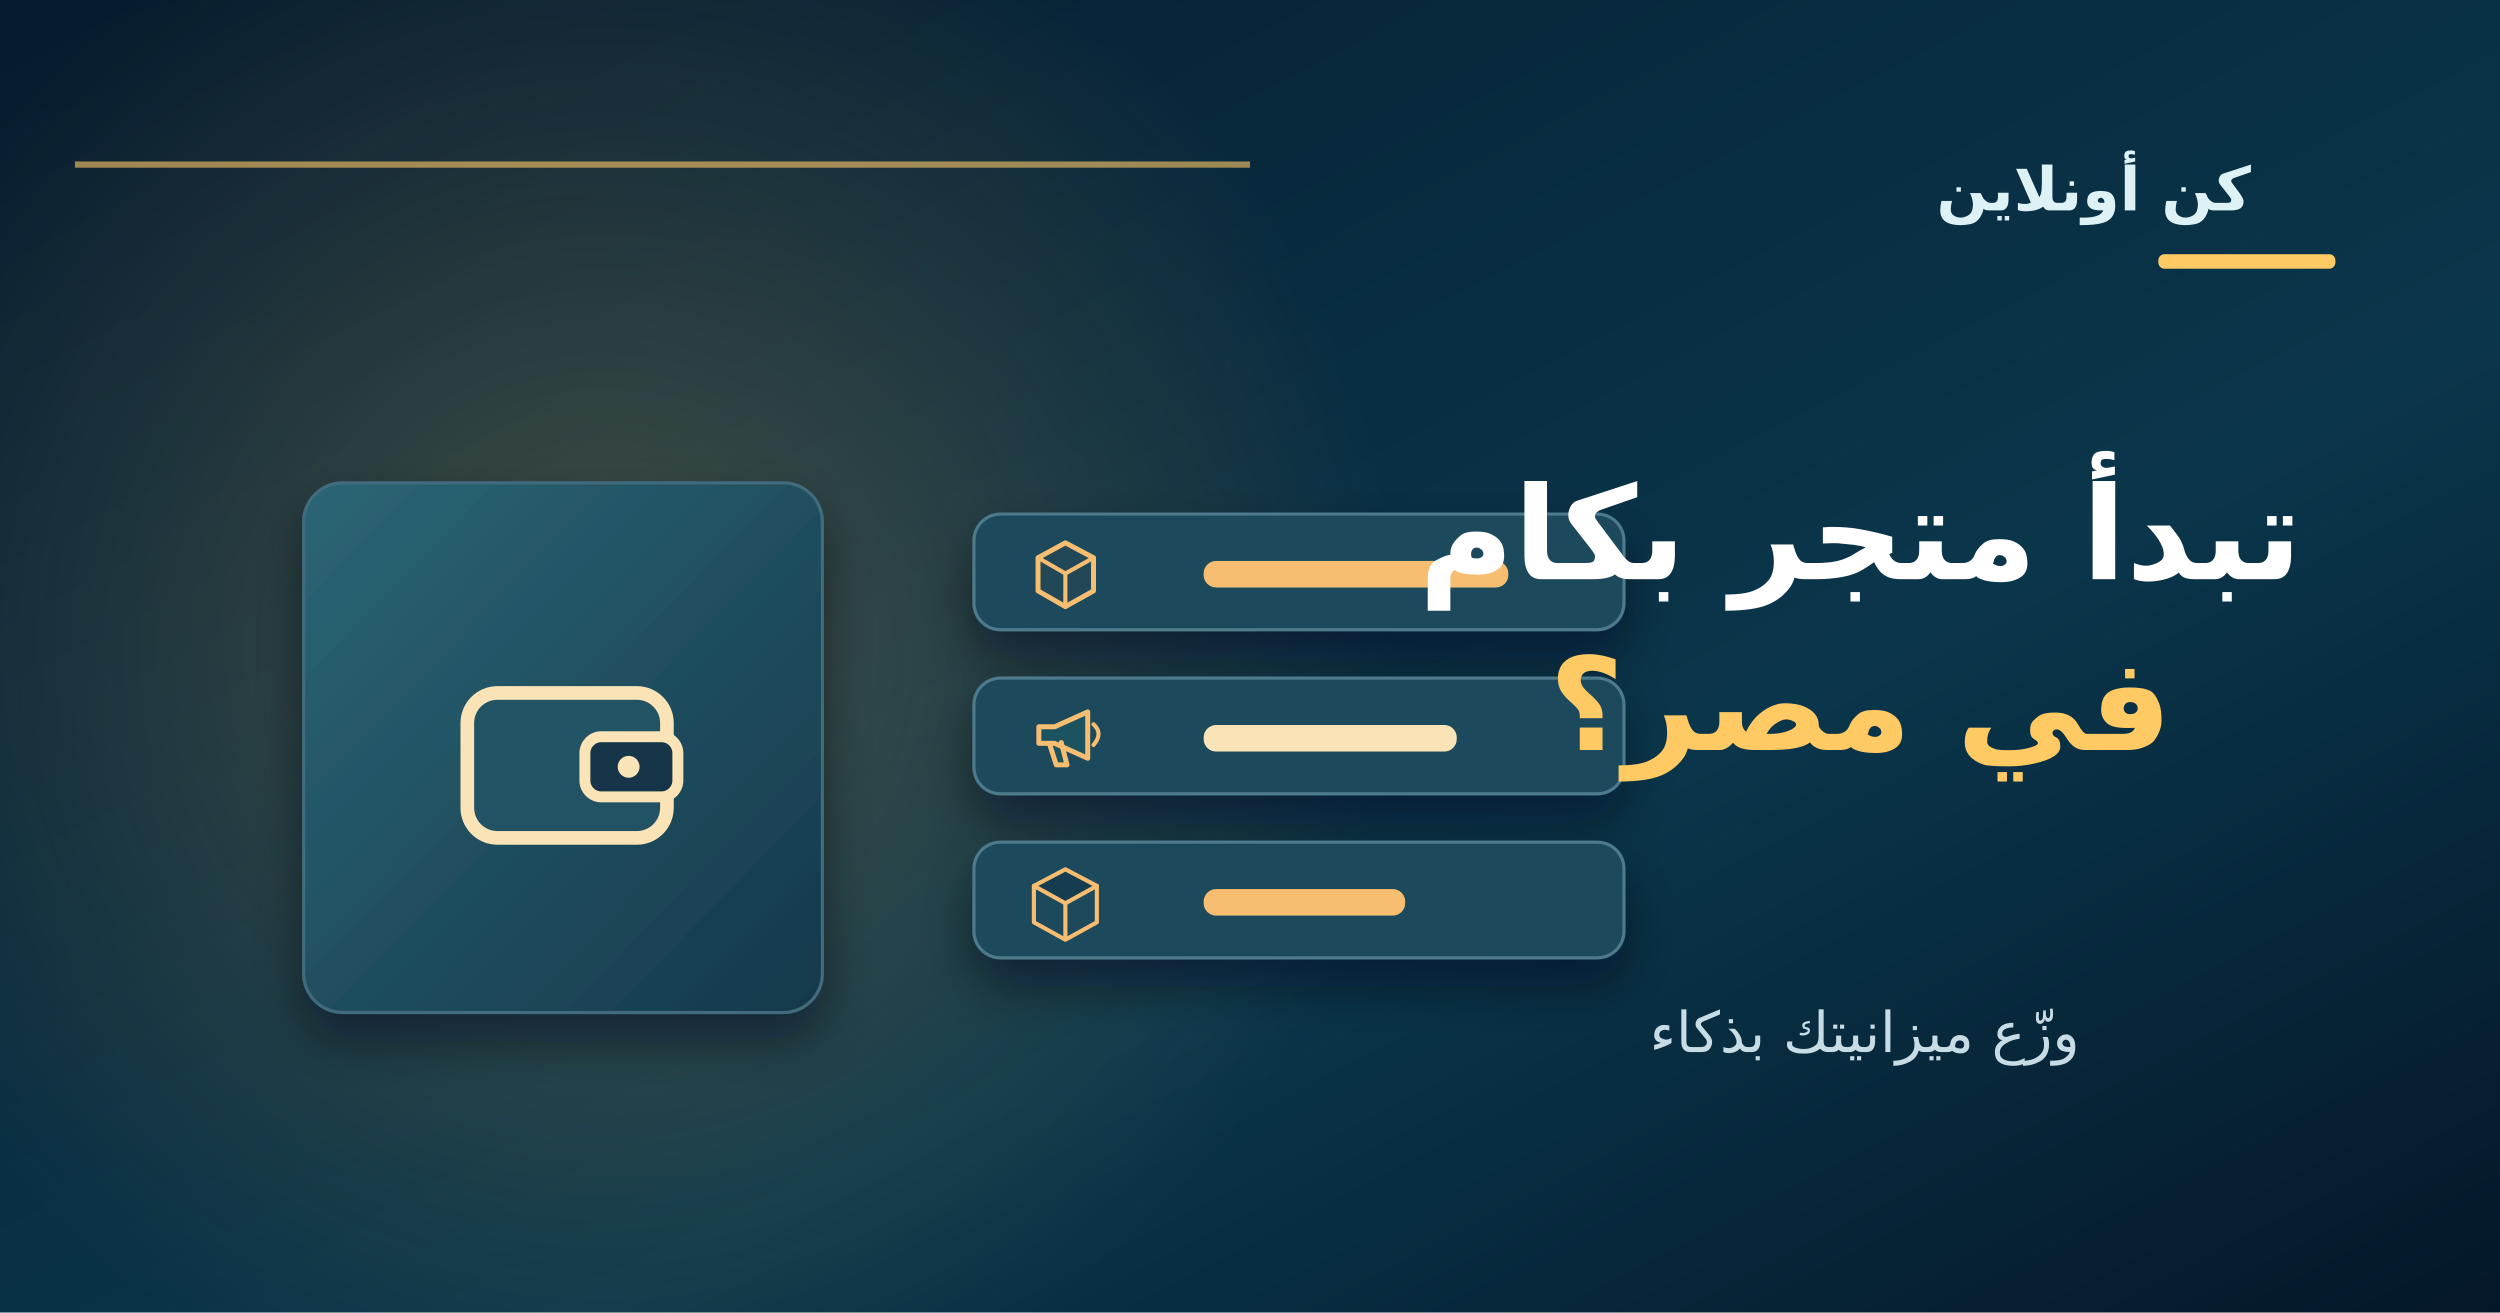
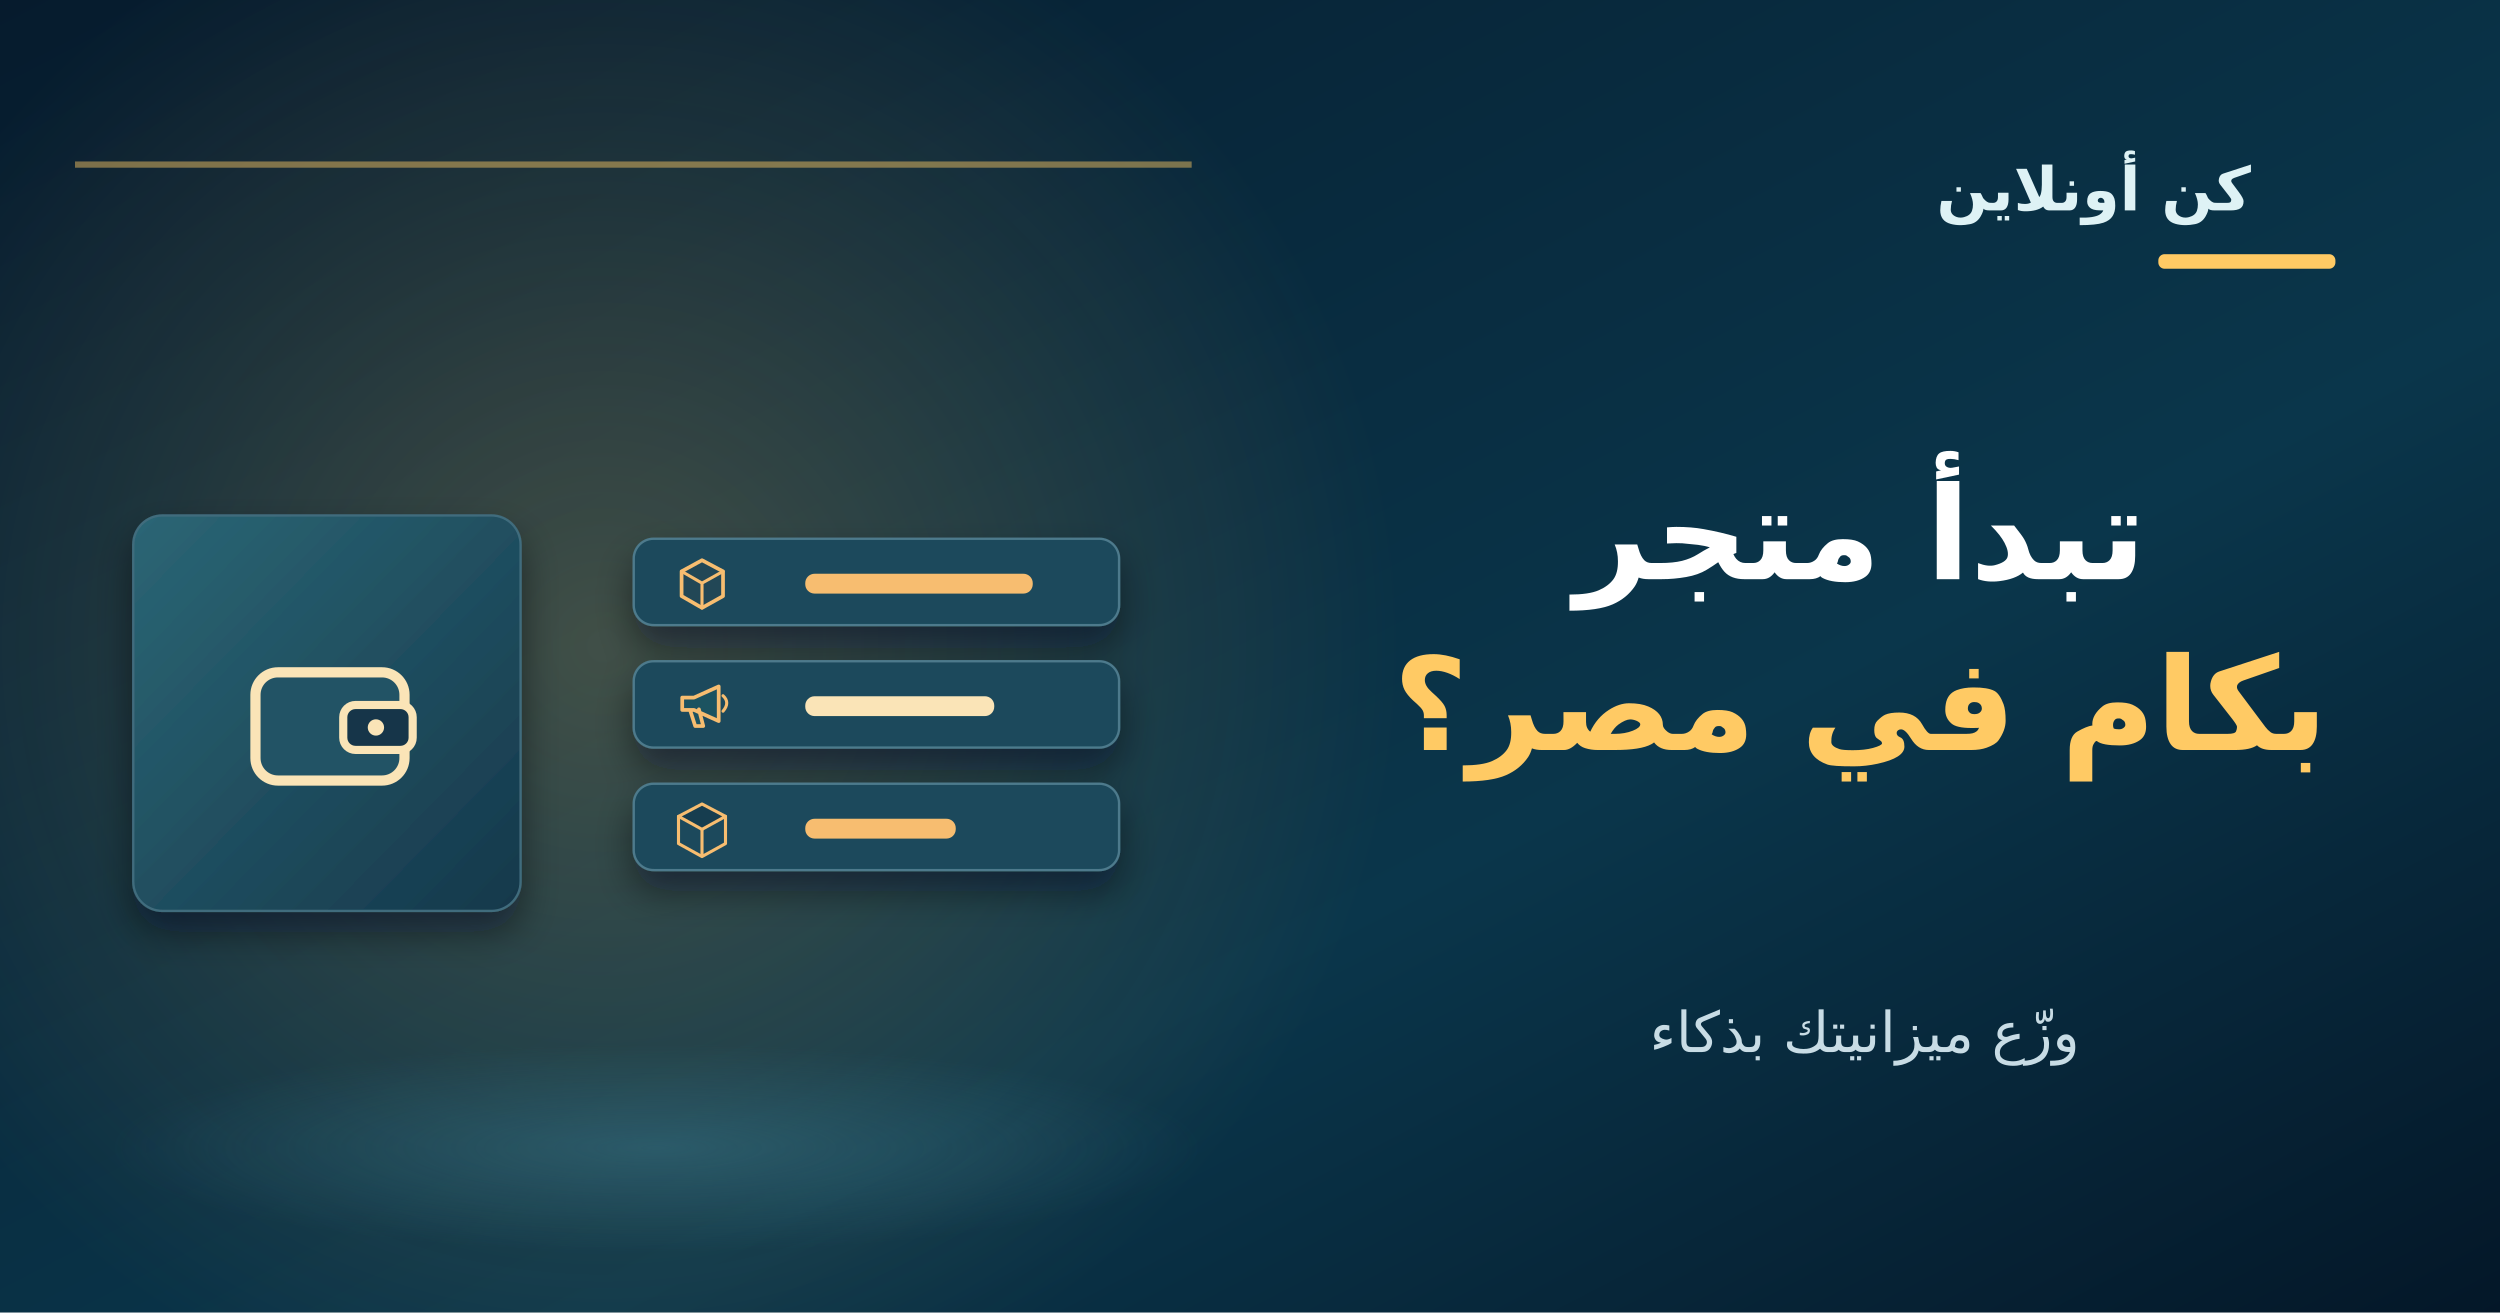
<svg xmlns="http://www.w3.org/2000/svg" width="1200" height="630" viewBox="0 0 1200 630" role="img" aria-labelledby="title desc">
  <defs>
    <linearGradient id="bg" x1="0" y1="0" x2="1" y2="1">
      <stop stop-color="#061b2d" />
      <stop offset=".62" stop-color="#0a364b" />
      <stop offset="1" stop-color="#041728" />
    </linearGradient>
    <radialGradient id="glow">
      <stop stop-color="#ffca64" stop-opacity=".23" />
      <stop offset="1" stop-color="#ffca64" stop-opacity="0" />
    </radialGradient>
    <linearGradient id="glass" x1="0" y1="0" x2="1" y2="1">
      <stop stop-color="#2b6675" />
      <stop offset="1" stop-color="#15384b" />
    </linearGradient>
    <filter id="drop" x="-30%" y="-30%" width="170%" height="170%">
      <feDropShadow dx="0" dy="17" stdDeviation="16" flood-color="#010e19" flood-opacity=".45" />
    </filter>
+     <clipPath id="artStage">
+       <rect x="15" y="105" width="614" height="440" rx="12" />
+     </clipPath>
+     <radialGradient id="floor">
+       <stop stop-color="#3a798d" stop-opacity=".45" />
+       <stop offset="1" stop-color="#3a798d" stop-opacity="0" />
+     </radialGradient>
  </defs>
  <rect width="1200" height="630" fill="url(#bg)" />
  <circle cx="290" cy="310" r="381" fill="url(#glow)" />
-   <path d="M36 79H600" stroke="#ffca64" stroke-width="3" opacity=".6" />
-   <g id="topic-art" filter="url(#drop)" transform="translate(40 108) scale(.75)">
-     <rect x="141" y="165" width="332" height="339" rx="25" fill="url(#glass)" stroke="#416c7d" stroke-width="2" />
-     <g transform="translate(219.5 247) scale(1.75)">
-       <rect x="15" y="30" width="73" height="53" rx="11" fill="#235365" stroke="#fae4b7" stroke-width="5" />
-       <rect x="58" y="46" width="34" height="22" rx="6" fill="#133649" stroke="#fae4b7" stroke-width="4" />
-       <circle cx="74" cy="57" r="4" fill="#fae4b7" stroke="none" stroke-width="0" />
+   <ellipse cx="315" cy="551" rx="260" ry="50" fill="url(#floor)" />
+   <path d="M36 79H572" stroke="#ffca64" stroke-width="3" opacity=".46" />
+   <g clip-path="url(#artStage)">
+     <g id="topic-art" filter="url(#drop)" transform="translate(-15 155) scale(.56)">
+       <rect x="141" y="165" width="332" height="339" rx="25" fill="url(#glass)" stroke="#416c7d" stroke-width="2" />
+       <g transform="translate(219.5 247) scale(1.75)">
+         <rect x="15" y="30" width="73" height="53" rx="11" fill="#235365" stroke="#fae4b7" stroke-width="5" />
+         <rect x="58" y="46" width="34" height="22" rx="6" fill="#133649" stroke="#fae4b7" stroke-width="4" />
+         <circle cx="74" cy="57" r="4" fill="#fae4b7" stroke="none" stroke-width="0" />
+       </g>
+       <rect x="570" y="185" width="416" height="74" rx="17" fill="#1c4a5c" stroke="#4d7a8c" stroke-width="2" />
+       <g transform="translate(602 196) scale(0.53)">
+         <path d="M17 32L50 14L84 32V72L50 91L17 72Z" fill="#204757" stroke="#f7bd70" stroke-width="6" stroke-linecap="round" stroke-linejoin="round" />
+         <path d="M17 32L50 51L84 32M50 51V91" fill="none" stroke="#f7bd70" stroke-width="5" stroke-linecap="round" stroke-linejoin="round" />
+       </g>
+       <rect x="717" y="215" width="195" height="17" rx="8" fill="#f7bd70" stroke="none" stroke-width="0" />
+       <rect x="570" y="290" width="416" height="74" rx="17" fill="#1c4a5c" stroke="#4d7a8c" stroke-width="2" />
+       <g transform="translate(602 301) scale(0.53)">
+         <path d="M18 38H37L77 20V76L37 58H18ZM31 59L39 84H52L45 57" fill="#1f5261" stroke="#f7bd70" stroke-width="6" stroke-linecap="round" stroke-linejoin="round" />
+         <path d="M84 35Q96 46 84 60" fill="none" stroke="#f7bd70" stroke-width="5" stroke-linecap="round" stroke-linejoin="round" />
+       </g>
+       <rect x="717" y="320" width="162" height="17" rx="8" fill="#fae4b7" stroke="none" stroke-width="0" />
+       <rect x="570" y="395" width="416" height="74" rx="17" fill="#1c4a5c" stroke="#4d7a8c" stroke-width="2" />
+       <g transform="translate(602 406) scale(0.53)">
+         <path d="M12 32L50 12L88 32L50 53Z" fill="#173d4f" stroke="#f7bd70" stroke-width="5" stroke-linecap="round" stroke-linejoin="round" />
+         <path d="M12 32V76L50 97L88 76V32M50 53V97" fill="none" stroke="#f7bd70" stroke-width="5" stroke-linecap="round" stroke-linejoin="round" />
+       </g>
+       <rect x="717" y="425" width="129" height="17" rx="8" fill="#f7bd70" stroke="none" stroke-width="0" />
    </g>
-     <rect x="570" y="185" width="416" height="74" rx="17" fill="#1c4a5c" stroke="#4d7a8c" stroke-width="2" />
-     <g transform="translate(602 196) scale(0.53)">
-       <path d="M17 32L50 14L84 32V72L50 91L17 72Z" fill="#204757" stroke="#f7bd70" stroke-width="6" stroke-linecap="round" stroke-linejoin="round" />
-       <path d="M17 32L50 51L84 32M50 51V91" fill="none" stroke="#f7bd70" stroke-width="5" stroke-linecap="round" stroke-linejoin="round" />
-     </g>
-     <rect x="717" y="215" width="195" height="17" rx="8" fill="#f7bd70" stroke="none" stroke-width="0" />
-     <rect x="570" y="290" width="416" height="74" rx="17" fill="#1c4a5c" stroke="#4d7a8c" stroke-width="2" />
-     <g transform="translate(602 301) scale(0.53)">
-       <path d="M18 38H37L77 20V76L37 58H18ZM31 59L39 84H52L45 57" fill="#1f5261" stroke="#f7bd70" stroke-width="6" stroke-linecap="round" stroke-linejoin="round" />
-       <path d="M84 35Q96 46 84 60" fill="none" stroke="#f7bd70" stroke-width="5" stroke-linecap="round" stroke-linejoin="round" />
-     </g>
-     <rect x="717" y="320" width="162" height="17" rx="8" fill="#fae4b7" stroke="none" stroke-width="0" />
-     <rect x="570" y="395" width="416" height="74" rx="17" fill="#1c4a5c" stroke="#4d7a8c" stroke-width="2" />
-     <g transform="translate(602 406) scale(0.53)">
-       <path d="M12 32L50 12L88 32L50 53Z" fill="#173d4f" stroke="#f7bd70" stroke-width="5" stroke-linecap="round" stroke-linejoin="round" />
-       <path d="M12 32V76L50 97L88 76V32M50 53V97" fill="none" stroke="#f7bd70" stroke-width="5" stroke-linecap="round" stroke-linejoin="round" />
-     </g>
-     <rect x="717" y="425" width="129" height="17" rx="8" fill="#f7bd70" stroke="none" stroke-width="0" />
  </g>
  <text x="1005" y="101" direction="rtl" text-anchor="middle" font-family="Cairo,Tajawal,Segoe UI,Arial,sans-serif" font-size="29" font-weight="700" fill="#def2f5">كن أونلاين</text>
  <rect x="1036" y="122" width="85" height="7" rx="3" fill="#ffca64" />
  <g id="hook">
-     <text x="893" y="278" direction="rtl" unicode-bidi="plaintext" text-anchor="middle" font-family="Cairo,Tajawal,Segoe UI,Arial,sans-serif" font-size="62" font-weight="900" fill="#ffffff">تبدأ متجر بكام</text>
-     <text x="893" y="360" direction="rtl" unicode-bidi="plaintext" text-anchor="middle" font-family="Cairo,Tajawal,Segoe UI,Arial,sans-serif" font-size="62" font-weight="900" fill="#ffca64">في مصر؟</text>
+     <text x="893" y="278" direction="rtl" unicode-bidi="plaintext" text-anchor="middle" font-family="Cairo,Tajawal,Segoe UI,Arial,sans-serif" font-size="62" font-weight="900" fill="#ffffff">تبدأ متجر</text>
+     <text x="893" y="360" direction="rtl" unicode-bidi="plaintext" text-anchor="middle" font-family="Cairo,Tajawal,Segoe UI,Arial,sans-serif" font-size="62" font-weight="900" fill="#ffca64">بكام في مصر؟</text>
  </g>
  <text x="895" y="505" direction="rtl" text-anchor="middle" font-family="Cairo,Tajawal,Segoe UI,Arial,sans-serif" font-size="27" fill="#c8dce5">وزّع ميزانيتك بذكاء</text>
</svg>
